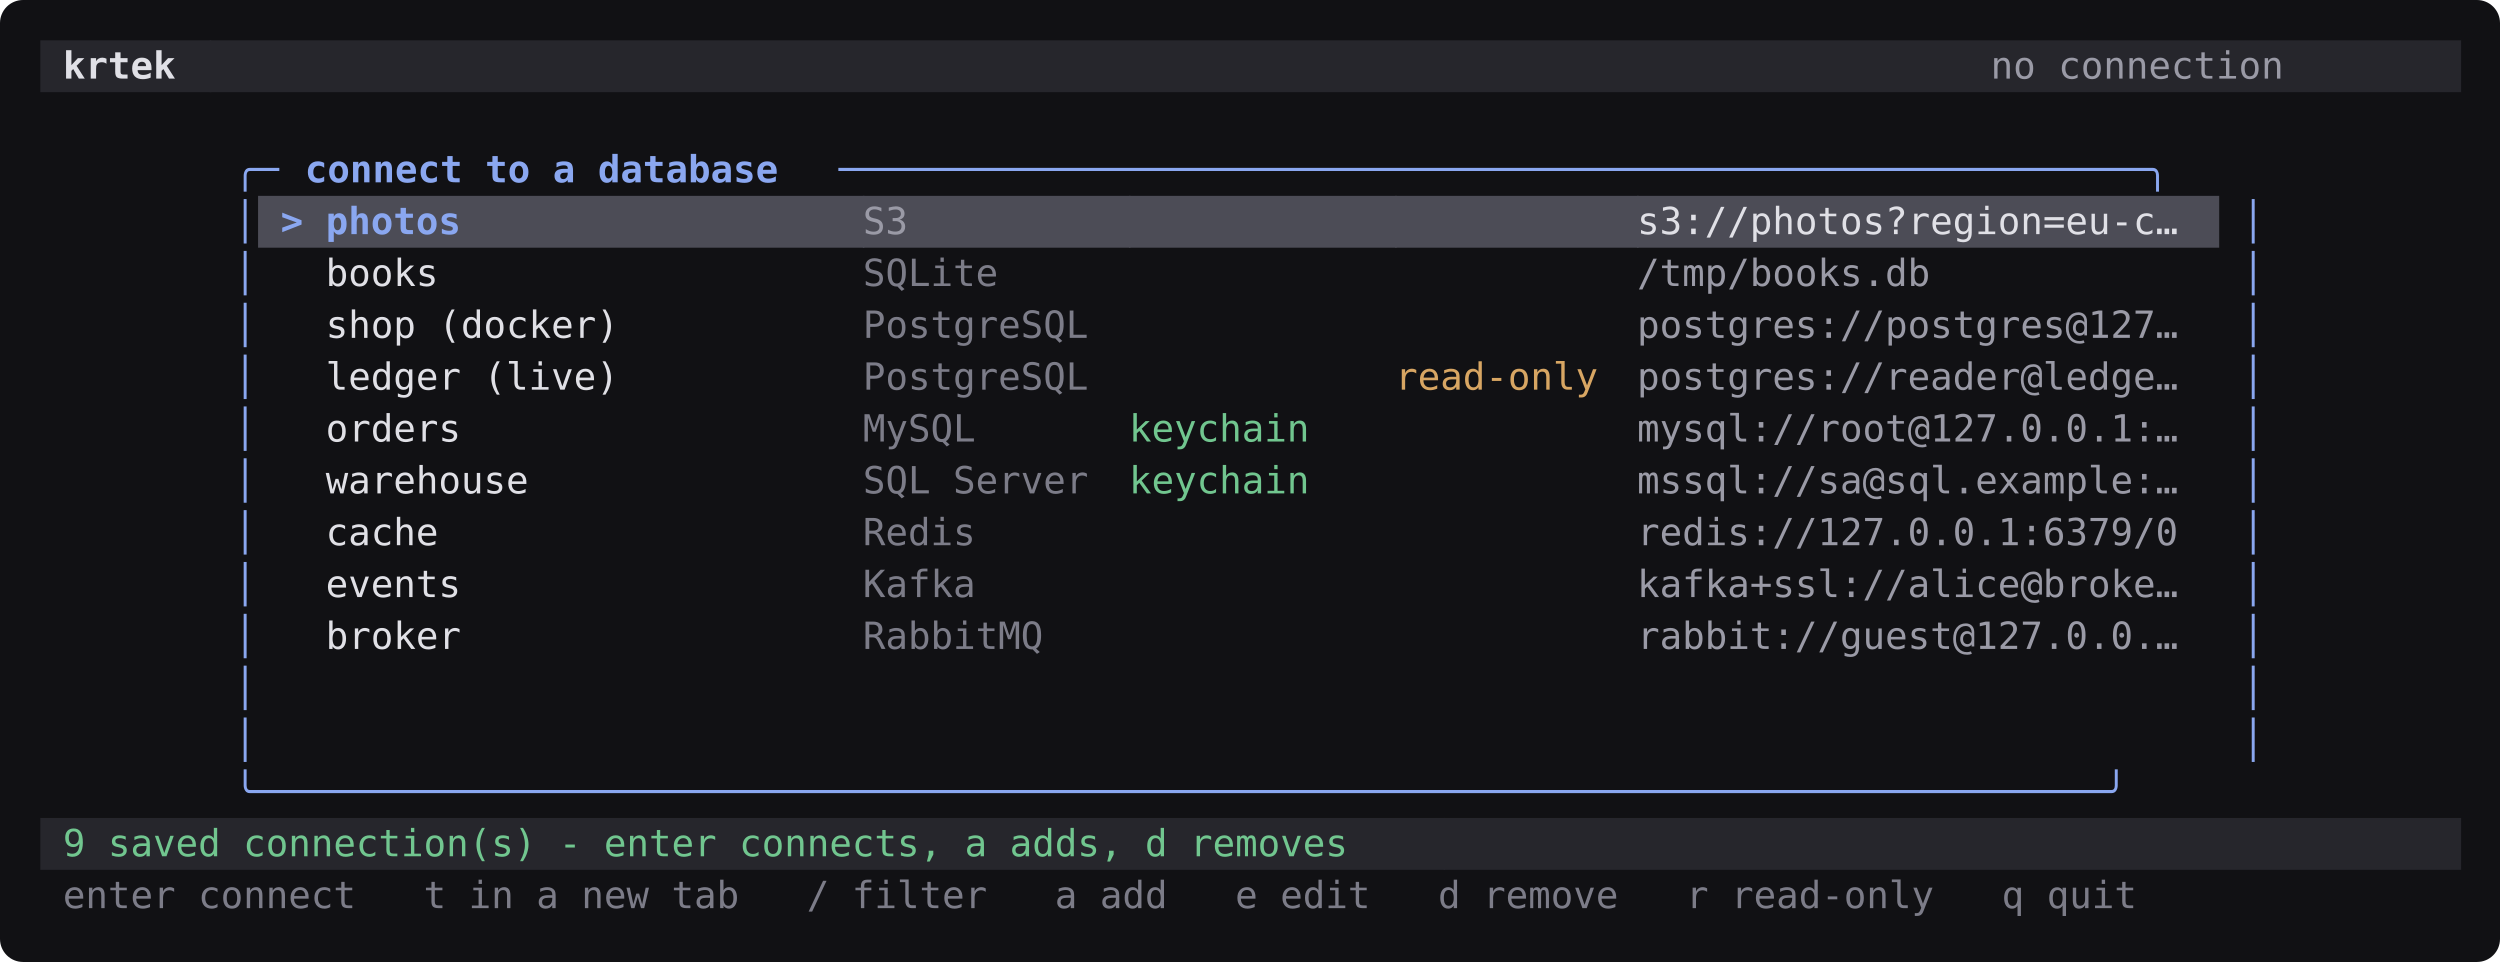
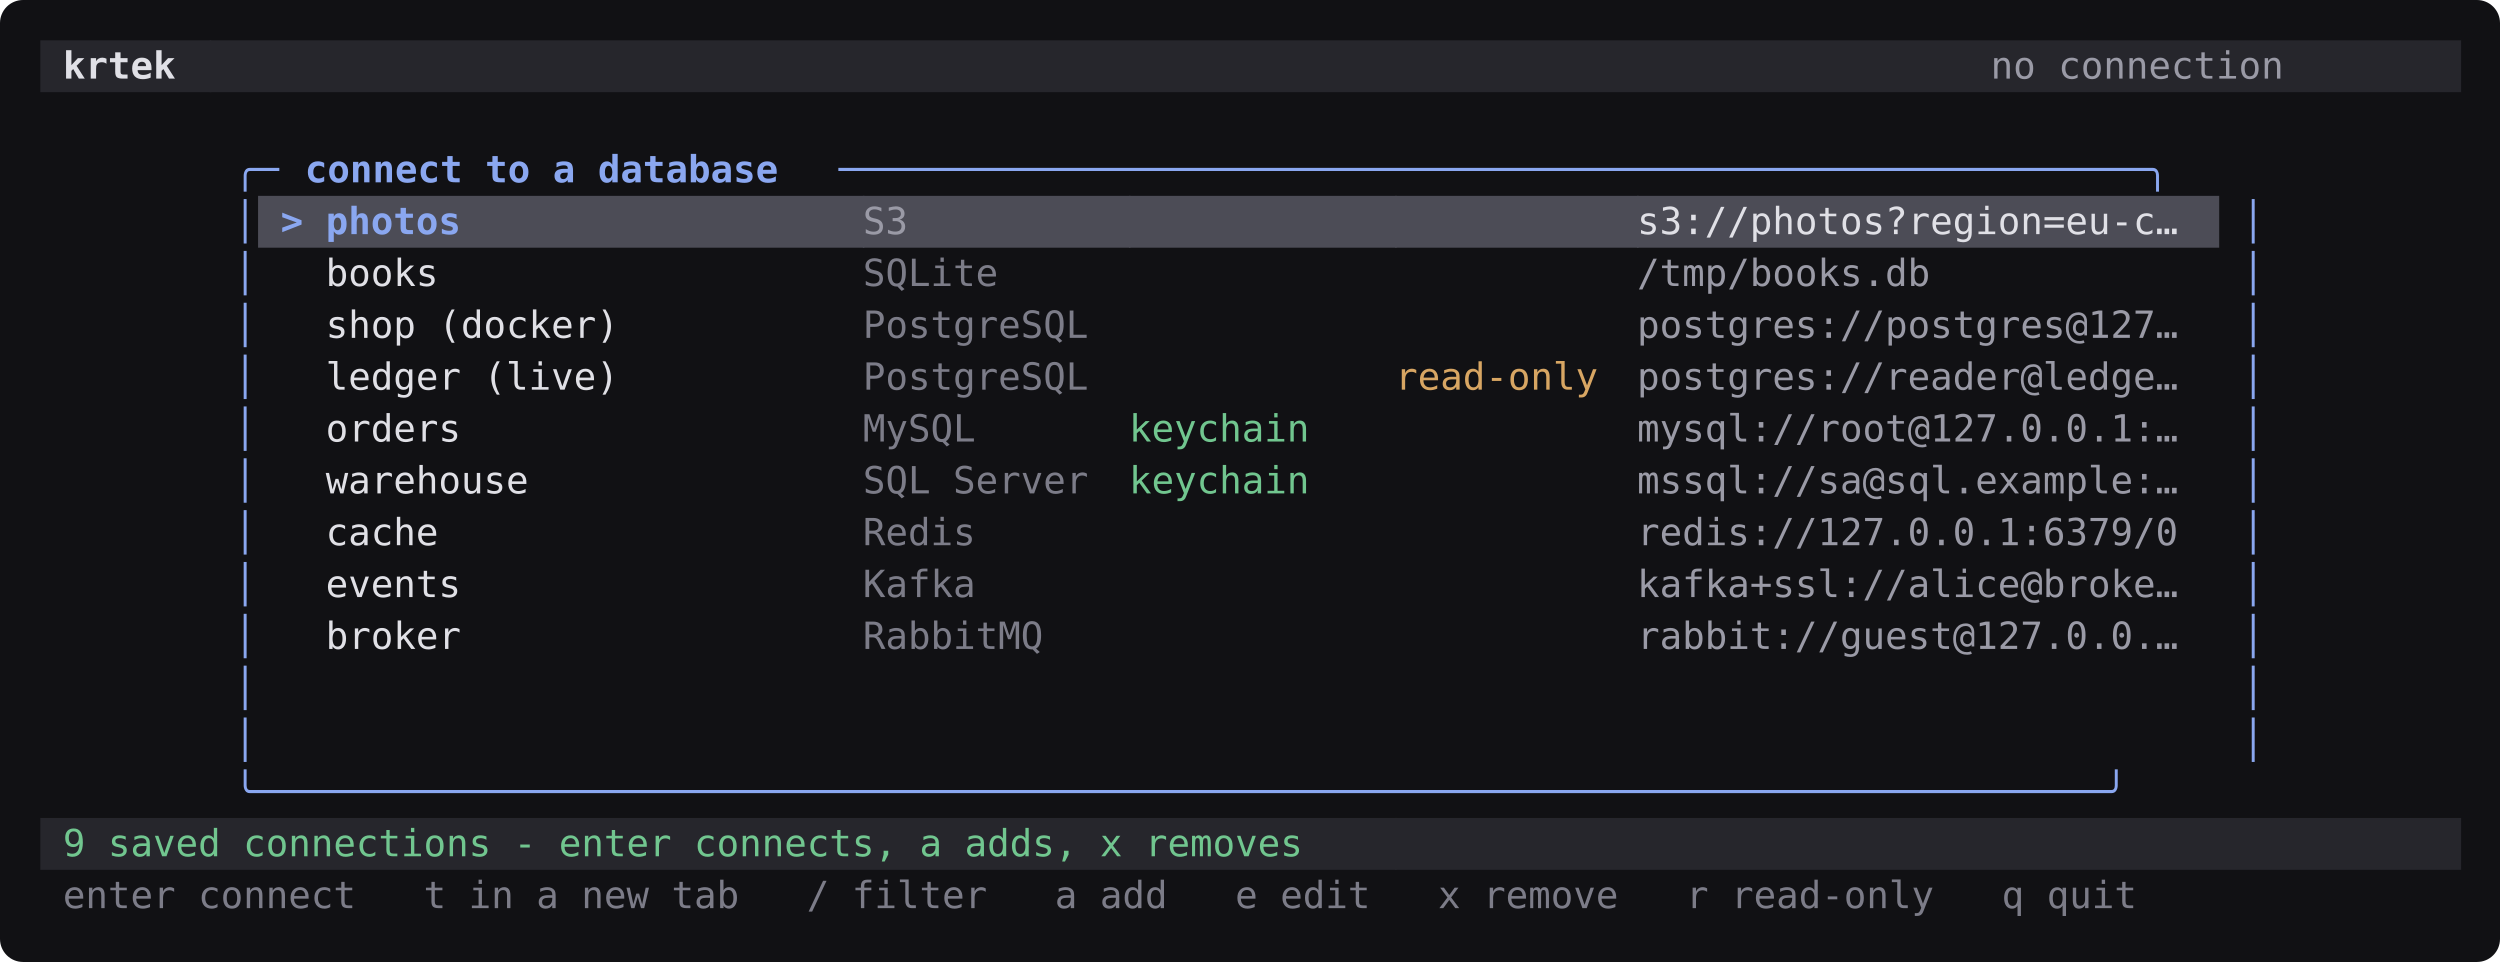
<svg xmlns="http://www.w3.org/2000/svg" width="868" height="334" viewBox="0 0 868 334" font-family="ui-monospace, SFMono-Regular, Menlo, Consolas, monospace" font-size="13.0">
  <rect width="100%" height="100%" rx="8" fill="#111114" />
  <rect x="14.0" y="14.0" width="59.3" height="18.0" fill="#26262c" />
  <rect x="72.8" y="14.0" width="781.7" height="18.0" fill="#26262c" />
  <rect x="89.6" y="68.0" width="210.5" height="18.0" fill="#4c4c56" />
  <rect x="299.6" y="68.0" width="92.9" height="18.0" fill="#4c4c56" />
  <rect x="392.0" y="68.0" width="92.9" height="18.0" fill="#4c4c56" />
  <rect x="484.4" y="68.0" width="84.5" height="18.0" fill="#4c4c56" />
  <rect x="568.4" y="68.0" width="202.1" height="18.0" fill="#4c4c56" />
-   <rect x="14.0" y="284.0" width="487.7" height="18.0" fill="#26262c" />
-   <rect x="501.2" y="284.0" width="353.3" height="18.0" fill="#26262c" />
+   <rect x="14.0" y="284.0" width="470.9" height="18.0" fill="#26262c" />
+   <rect x="484.4" y="284.0" width="370.1" height="18.0" fill="#26262c" />
  <text x="14.0" y="27.3" fill="#e0e0e6" font-weight="600" xml:space="preserve" textLength="58.8" lengthAdjust="spacing"> krtek </text>
  <text x="72.8" y="27.3" fill="#9a9aa6" xml:space="preserve" textLength="781.2" lengthAdjust="spacing">                                                                               no connection </text>
  <text x="81.2" y="63.3" fill="#8aa7f0" xml:space="preserve" textLength="16.8" lengthAdjust="spacing">╭─</text>
  <text x="98.0" y="63.3" fill="#8aa7f0" font-weight="600" xml:space="preserve" textLength="193.2" lengthAdjust="spacing"> connect to a database </text>
  <text x="291.2" y="63.3" fill="#8aa7f0" xml:space="preserve" textLength="495.6" lengthAdjust="spacing">──────────────────────────────────────────────────────────╮</text>
  <text x="81.2" y="81.3" fill="#8aa7f0" xml:space="preserve" textLength="8.4" lengthAdjust="spacing">│</text>
  <text x="89.6" y="81.3" fill="#8aa7f0" font-weight="600" xml:space="preserve" textLength="210.0" lengthAdjust="spacing"> &gt; photos                </text>
  <text x="299.6" y="81.3" fill="#9a9aa6" xml:space="preserve" textLength="92.4" lengthAdjust="spacing">S3         </text>
  <text x="568.4" y="81.3" fill="#e0e0e6" xml:space="preserve" textLength="201.6" lengthAdjust="spacing">s3://photos?region=eu-c…</text>
  <text x="778.4" y="81.3" fill="#8aa7f0" xml:space="preserve" textLength="8.4" lengthAdjust="spacing">│</text>
  <text x="81.2" y="99.3" fill="#8aa7f0" xml:space="preserve" textLength="8.4" lengthAdjust="spacing">│</text>
  <text x="89.6" y="99.3" fill="#e0e0e6" xml:space="preserve" textLength="210.0" lengthAdjust="spacing">   books                 </text>
  <text x="299.6" y="99.3" fill="#7c7c88" xml:space="preserve" textLength="92.4" lengthAdjust="spacing">SQLite     </text>
  <text x="568.4" y="99.3" fill="#9a9aa6" xml:space="preserve" textLength="109.2" lengthAdjust="spacing">/tmp/books.db</text>
  <text x="778.4" y="99.3" fill="#8aa7f0" xml:space="preserve" textLength="8.4" lengthAdjust="spacing">│</text>
  <text x="81.2" y="117.3" fill="#8aa7f0" xml:space="preserve" textLength="8.4" lengthAdjust="spacing">│</text>
  <text x="89.6" y="117.3" fill="#e0e0e6" xml:space="preserve" textLength="210.0" lengthAdjust="spacing">   shop (docker)         </text>
  <text x="299.6" y="117.3" fill="#7c7c88" xml:space="preserve" textLength="92.4" lengthAdjust="spacing">PostgreSQL </text>
  <text x="568.4" y="117.3" fill="#9a9aa6" xml:space="preserve" textLength="201.6" lengthAdjust="spacing">postgres://postgres@127…</text>
  <text x="778.4" y="117.3" fill="#8aa7f0" xml:space="preserve" textLength="8.4" lengthAdjust="spacing">│</text>
  <text x="81.2" y="135.3" fill="#8aa7f0" xml:space="preserve" textLength="8.4" lengthAdjust="spacing">│</text>
  <text x="89.6" y="135.3" fill="#e0e0e6" xml:space="preserve" textLength="210.0" lengthAdjust="spacing">   ledger (live)         </text>
  <text x="299.6" y="135.3" fill="#7c7c88" xml:space="preserve" textLength="92.4" lengthAdjust="spacing">PostgreSQL </text>
  <text x="484.4" y="135.3" fill="#d8a663" xml:space="preserve" textLength="84.0" lengthAdjust="spacing">read-only </text>
  <text x="568.4" y="135.3" fill="#9a9aa6" xml:space="preserve" textLength="201.6" lengthAdjust="spacing">postgres://reader@ledge…</text>
  <text x="778.4" y="135.3" fill="#8aa7f0" xml:space="preserve" textLength="8.4" lengthAdjust="spacing">│</text>
  <text x="81.2" y="153.3" fill="#8aa7f0" xml:space="preserve" textLength="8.4" lengthAdjust="spacing">│</text>
  <text x="89.6" y="153.3" fill="#e0e0e6" xml:space="preserve" textLength="210.0" lengthAdjust="spacing">   orders                </text>
  <text x="299.6" y="153.3" fill="#7c7c88" xml:space="preserve" textLength="92.4" lengthAdjust="spacing">MySQL      </text>
  <text x="392.0" y="153.3" fill="#71c68f" xml:space="preserve" textLength="92.4" lengthAdjust="spacing">keychain   </text>
  <text x="568.4" y="153.3" fill="#9a9aa6" xml:space="preserve" textLength="201.6" lengthAdjust="spacing">mysql://root@127.0.0.1:…</text>
  <text x="778.4" y="153.3" fill="#8aa7f0" xml:space="preserve" textLength="8.4" lengthAdjust="spacing">│</text>
  <text x="81.2" y="171.3" fill="#8aa7f0" xml:space="preserve" textLength="8.4" lengthAdjust="spacing">│</text>
  <text x="89.6" y="171.3" fill="#e0e0e6" xml:space="preserve" textLength="210.0" lengthAdjust="spacing">   warehouse             </text>
  <text x="299.6" y="171.3" fill="#7c7c88" xml:space="preserve" textLength="92.4" lengthAdjust="spacing">SQL Server </text>
  <text x="392.0" y="171.3" fill="#71c68f" xml:space="preserve" textLength="92.4" lengthAdjust="spacing">keychain   </text>
  <text x="568.4" y="171.3" fill="#9a9aa6" xml:space="preserve" textLength="201.6" lengthAdjust="spacing">mssql://sa@sql.example:…</text>
  <text x="778.4" y="171.3" fill="#8aa7f0" xml:space="preserve" textLength="8.4" lengthAdjust="spacing">│</text>
  <text x="81.2" y="189.3" fill="#8aa7f0" xml:space="preserve" textLength="8.4" lengthAdjust="spacing">│</text>
  <text x="89.6" y="189.3" fill="#e0e0e6" xml:space="preserve" textLength="210.0" lengthAdjust="spacing">   cache                 </text>
  <text x="299.6" y="189.3" fill="#7c7c88" xml:space="preserve" textLength="92.4" lengthAdjust="spacing">Redis      </text>
  <text x="568.4" y="189.3" fill="#9a9aa6" xml:space="preserve" textLength="201.6" lengthAdjust="spacing">redis://127.0.0.1:6379/0</text>
  <text x="778.4" y="189.3" fill="#8aa7f0" xml:space="preserve" textLength="8.4" lengthAdjust="spacing">│</text>
  <text x="81.2" y="207.3" fill="#8aa7f0" xml:space="preserve" textLength="8.4" lengthAdjust="spacing">│</text>
  <text x="89.6" y="207.3" fill="#e0e0e6" xml:space="preserve" textLength="210.0" lengthAdjust="spacing">   events                </text>
  <text x="299.6" y="207.3" fill="#7c7c88" xml:space="preserve" textLength="92.4" lengthAdjust="spacing">Kafka      </text>
  <text x="568.4" y="207.3" fill="#9a9aa6" xml:space="preserve" textLength="201.6" lengthAdjust="spacing">kafka+ssl://alice@broke…</text>
  <text x="778.4" y="207.3" fill="#8aa7f0" xml:space="preserve" textLength="8.4" lengthAdjust="spacing">│</text>
  <text x="81.2" y="225.3" fill="#8aa7f0" xml:space="preserve" textLength="8.4" lengthAdjust="spacing">│</text>
  <text x="89.6" y="225.3" fill="#e0e0e6" xml:space="preserve" textLength="210.0" lengthAdjust="spacing">   broker                </text>
  <text x="299.6" y="225.3" fill="#7c7c88" xml:space="preserve" textLength="92.4" lengthAdjust="spacing">RabbitMQ   </text>
  <text x="568.4" y="225.3" fill="#9a9aa6" xml:space="preserve" textLength="201.6" lengthAdjust="spacing">rabbit://guest@127.0.0.…</text>
  <text x="778.4" y="225.3" fill="#8aa7f0" xml:space="preserve" textLength="8.4" lengthAdjust="spacing">│</text>
  <text x="81.2" y="243.3" fill="#8aa7f0" xml:space="preserve" textLength="8.4" lengthAdjust="spacing">│</text>
  <text x="778.4" y="243.3" fill="#8aa7f0" xml:space="preserve" textLength="8.4" lengthAdjust="spacing">│</text>
  <text x="81.2" y="261.3" fill="#8aa7f0" xml:space="preserve" textLength="8.4" lengthAdjust="spacing">│</text>
  <text x="778.4" y="261.3" fill="#8aa7f0" xml:space="preserve" textLength="8.4" lengthAdjust="spacing">│</text>
  <text x="81.2" y="279.3" fill="#8aa7f0" xml:space="preserve" textLength="705.6" lengthAdjust="spacing">╰──────────────────────────────────────────────────────────────────────────────────╯</text>
-   <text x="14.0" y="297.3" fill="#71c68f" xml:space="preserve" textLength="487.2" lengthAdjust="spacing"> 9 saved connection(s) - enter connects, a adds, d removes</text>
-   <text x="14.0" y="315.3" fill="#7c7c88" xml:space="preserve" textLength="840.0" lengthAdjust="spacing"> enter connect   t in a new tab   / filter   a add   e edit   d remove   r read-only   q quit       </text>
+   <text x="14.0" y="297.3" fill="#71c68f" xml:space="preserve" textLength="470.4" lengthAdjust="spacing"> 9 saved connections - enter connects, a adds, x removes</text>
+   <text x="14.0" y="315.3" fill="#7c7c88" xml:space="preserve" textLength="840.0" lengthAdjust="spacing"> enter connect   t in a new tab   / filter   a add   e edit   x remove   r read-only   q quit       </text>
</svg>
